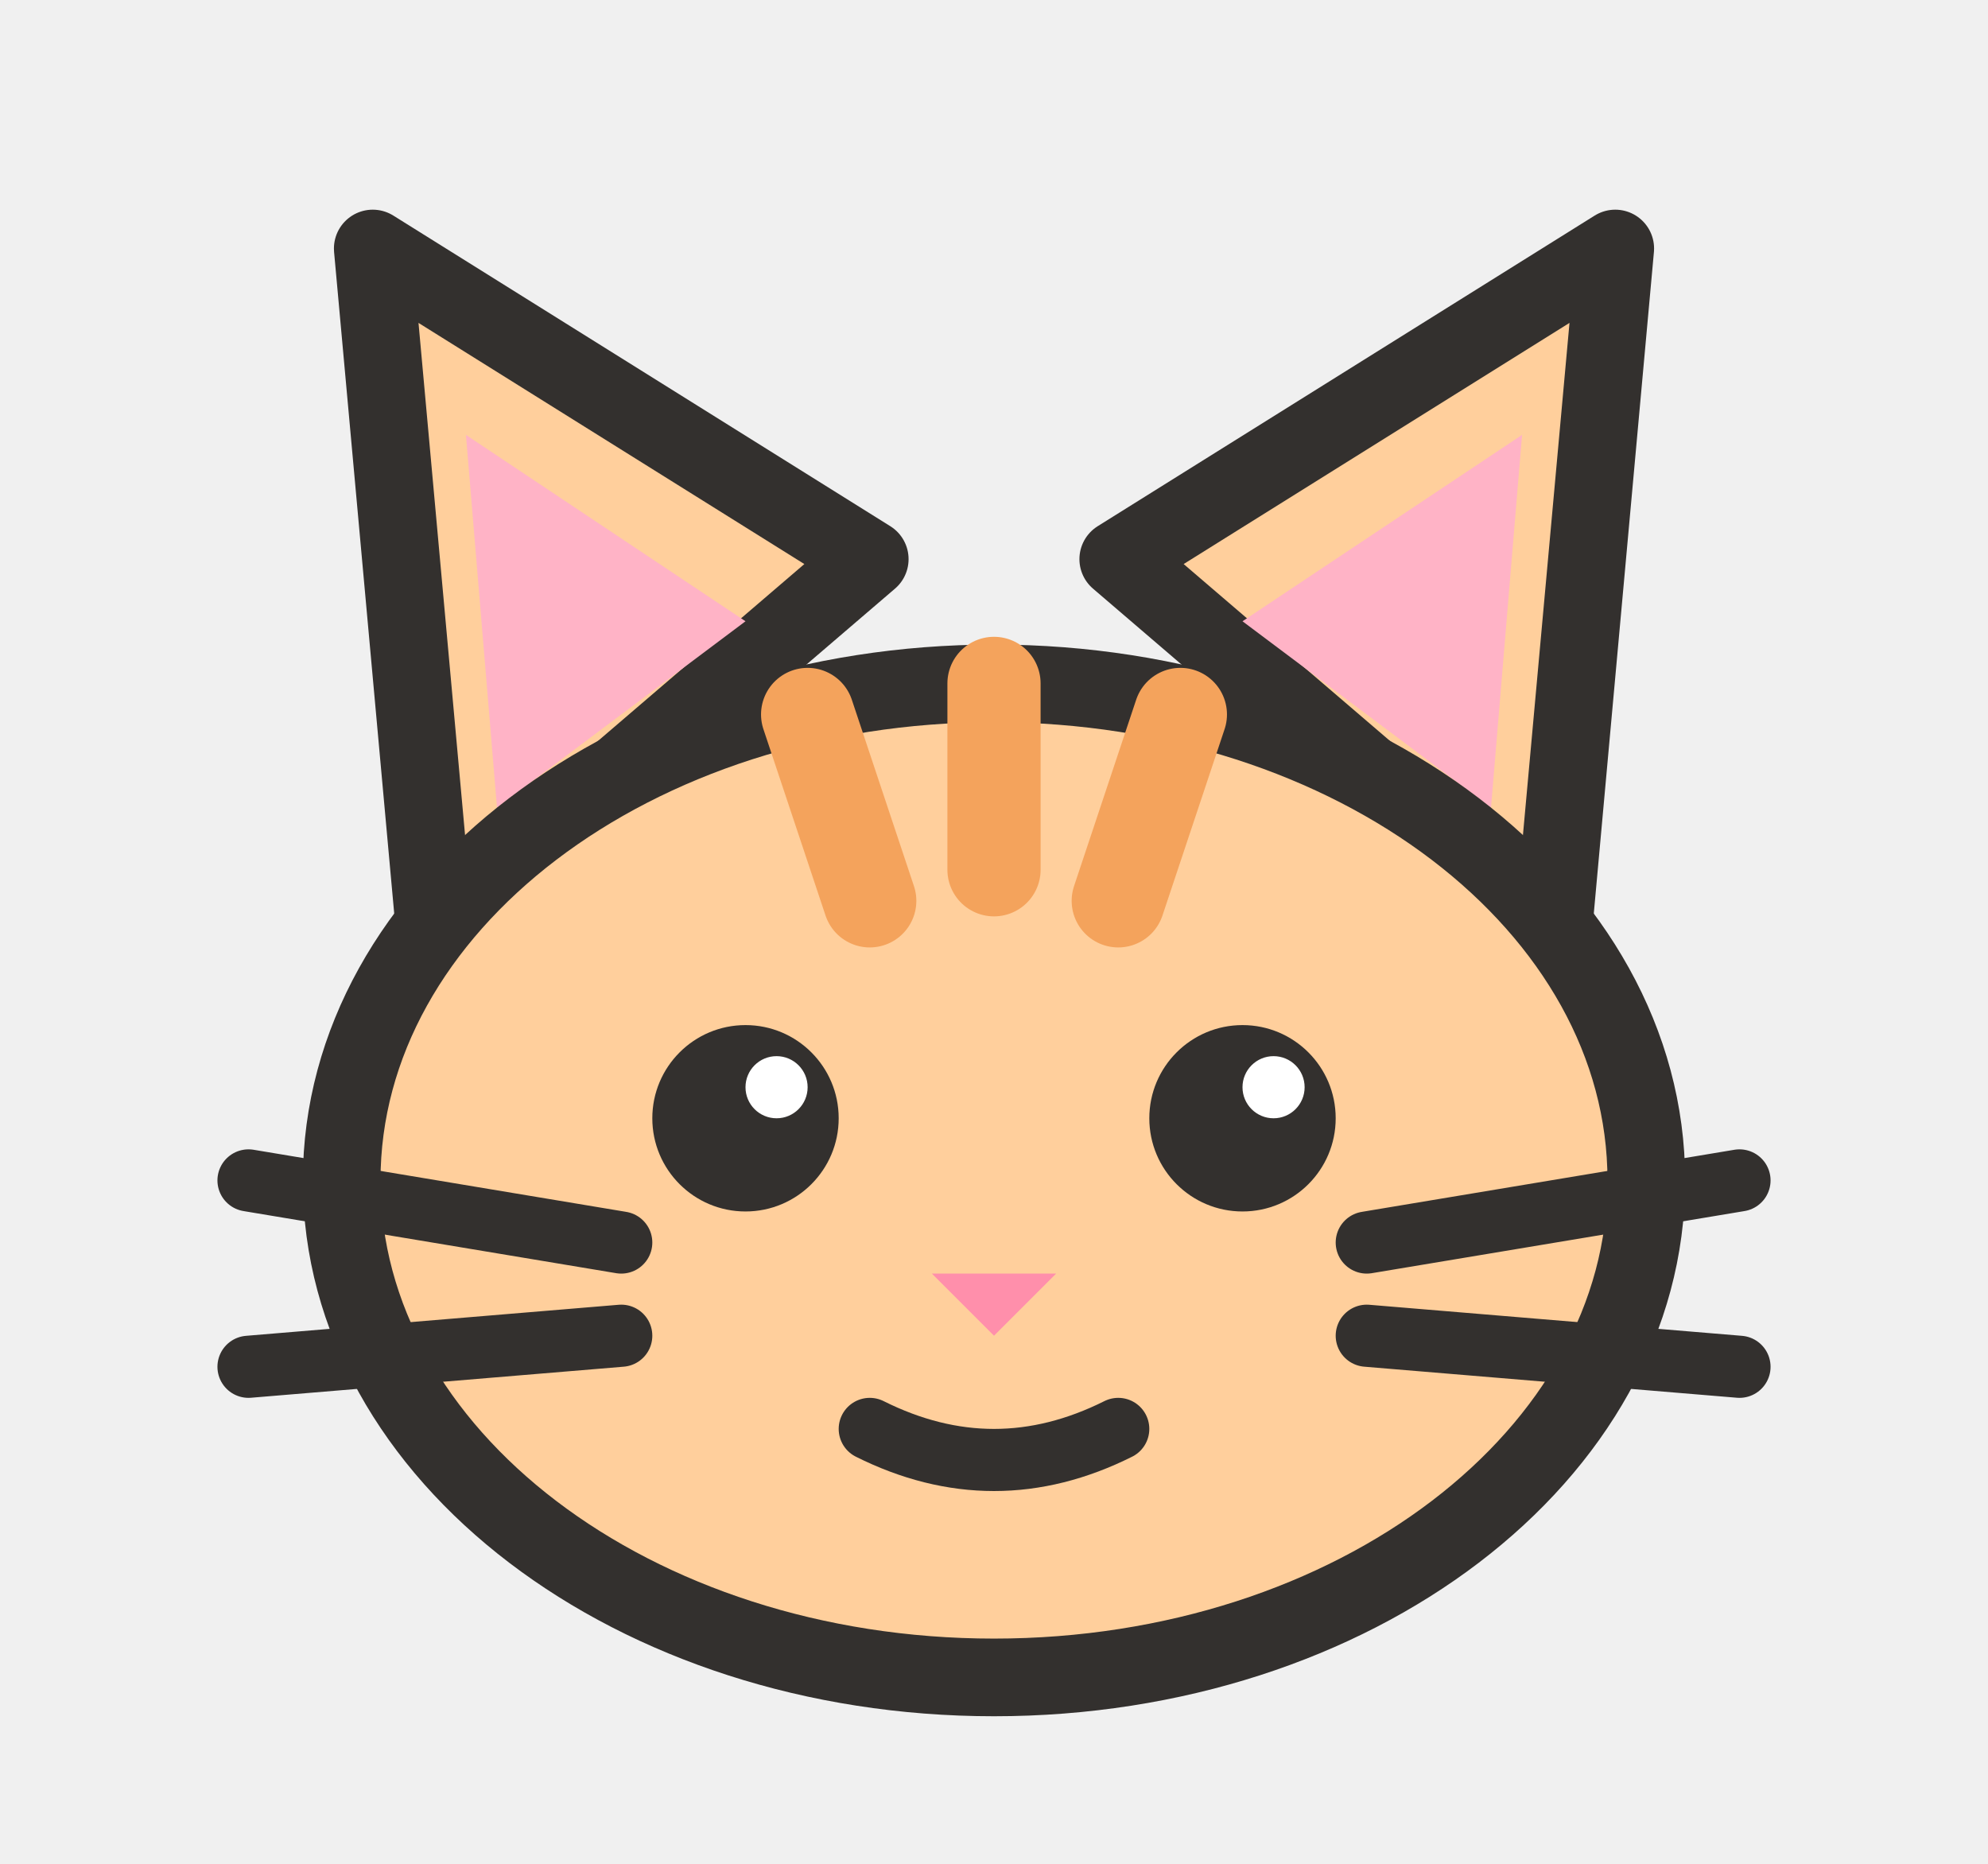
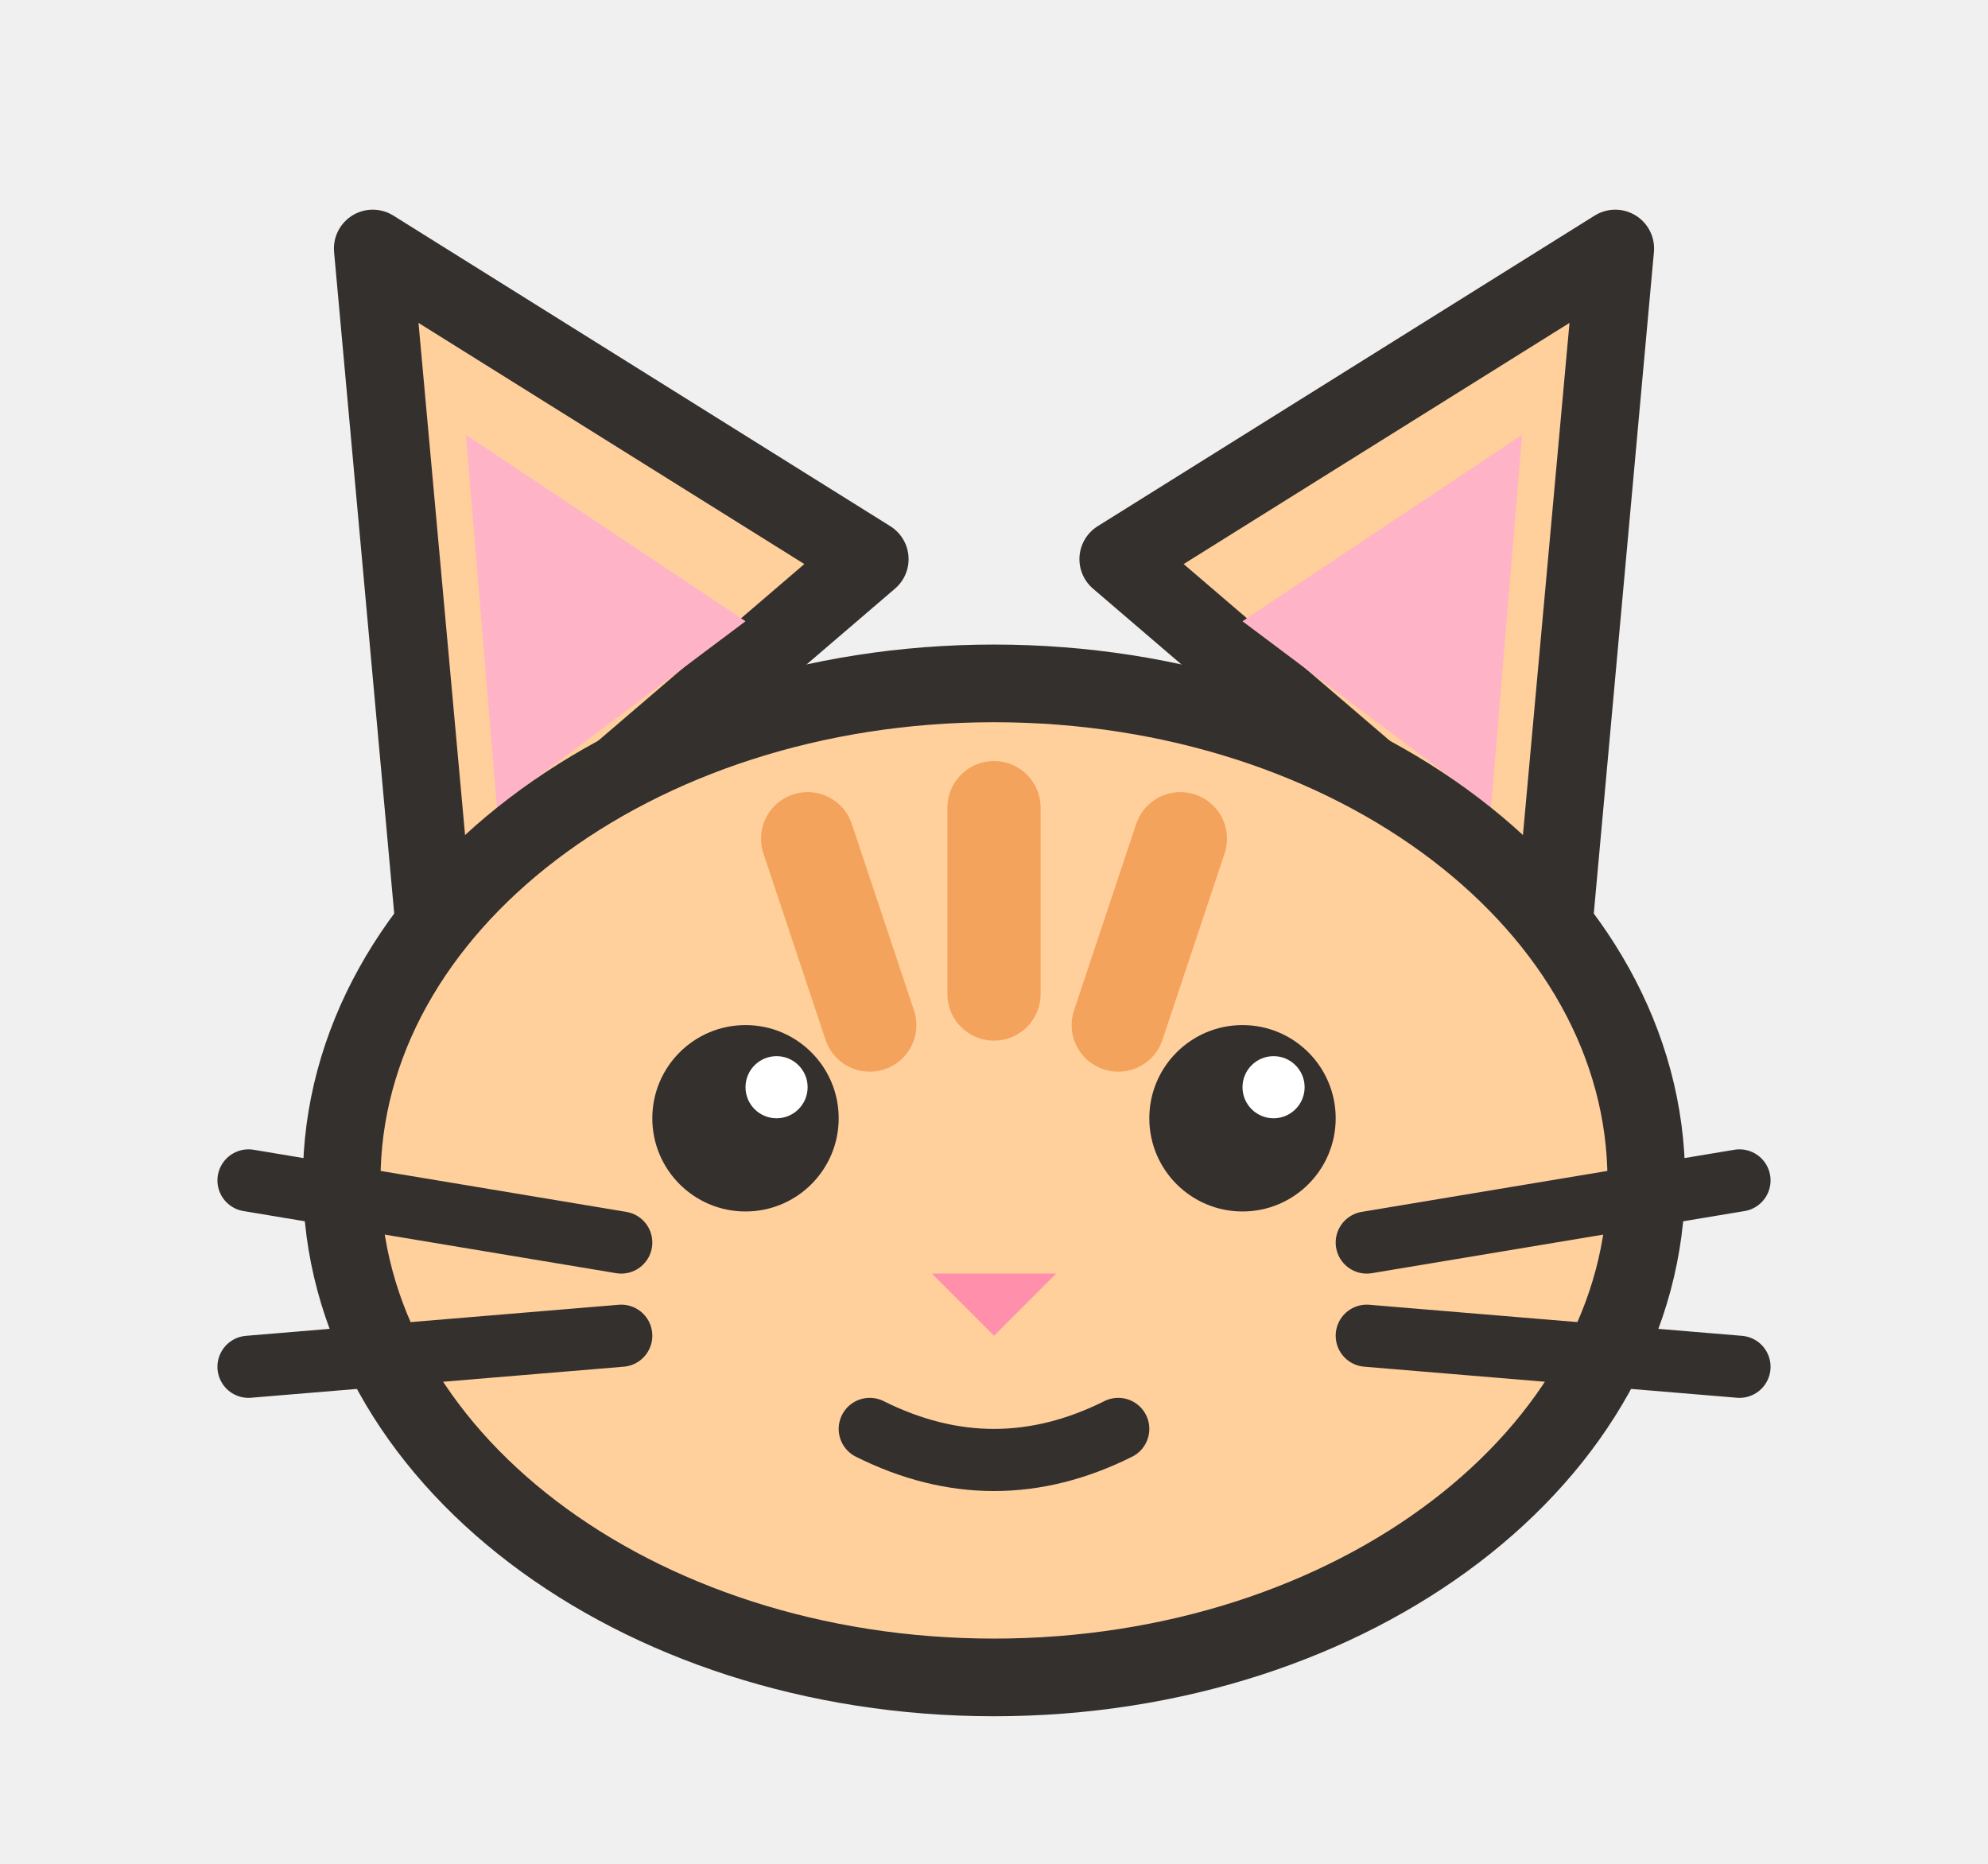
<svg xmlns="http://www.w3.org/2000/svg" viewBox="0 0 64 60">
  <g fill="none" stroke="#33302e" stroke-width="2.5" stroke-linejoin="round" stroke-linecap="round">
    <path d="M14 30L12 8l16 10z" fill="#ffcf9c" />
    <path d="M50 30L52 8 36 18z" fill="#ffcf9c" />
    <path d="M16 26l-1-12 9 6z" fill="#ffb3c6" stroke="none" />
    <path d="M48 26l1-12-9 6z" fill="#ffb3c6" stroke="none" />
    <ellipse cx="32" cy="38" rx="21" ry="16" fill="#ffcf9c" />
-     <path d="M26 23l2 6M32 22v6M38 23l-2 6" stroke="#f4a35c" stroke-width="3" />
+     <path d="M26 27l2 6M32 26v6M38 27l-2 6" stroke="#f4a35c" stroke-width="3" />
    <path d="M30 41h4l-2 2z" fill="#ff8fab" stroke="none" />
    <path d="M28 46q4 2 8 0M8 38l12 2M8 44l12-1M56 38l-12 2M56 44l-12-1" fill="none" stroke-width="2" />
  </g>
  <circle cx="24" cy="36" r="3" fill="#33302e" />
  <circle cx="40" cy="36" r="3" fill="#33302e" />
  <circle cx="25" cy="35" r="1" fill="#ffffff" />
  <circle cx="41" cy="35" r="1" fill="#ffffff" />
</svg>
